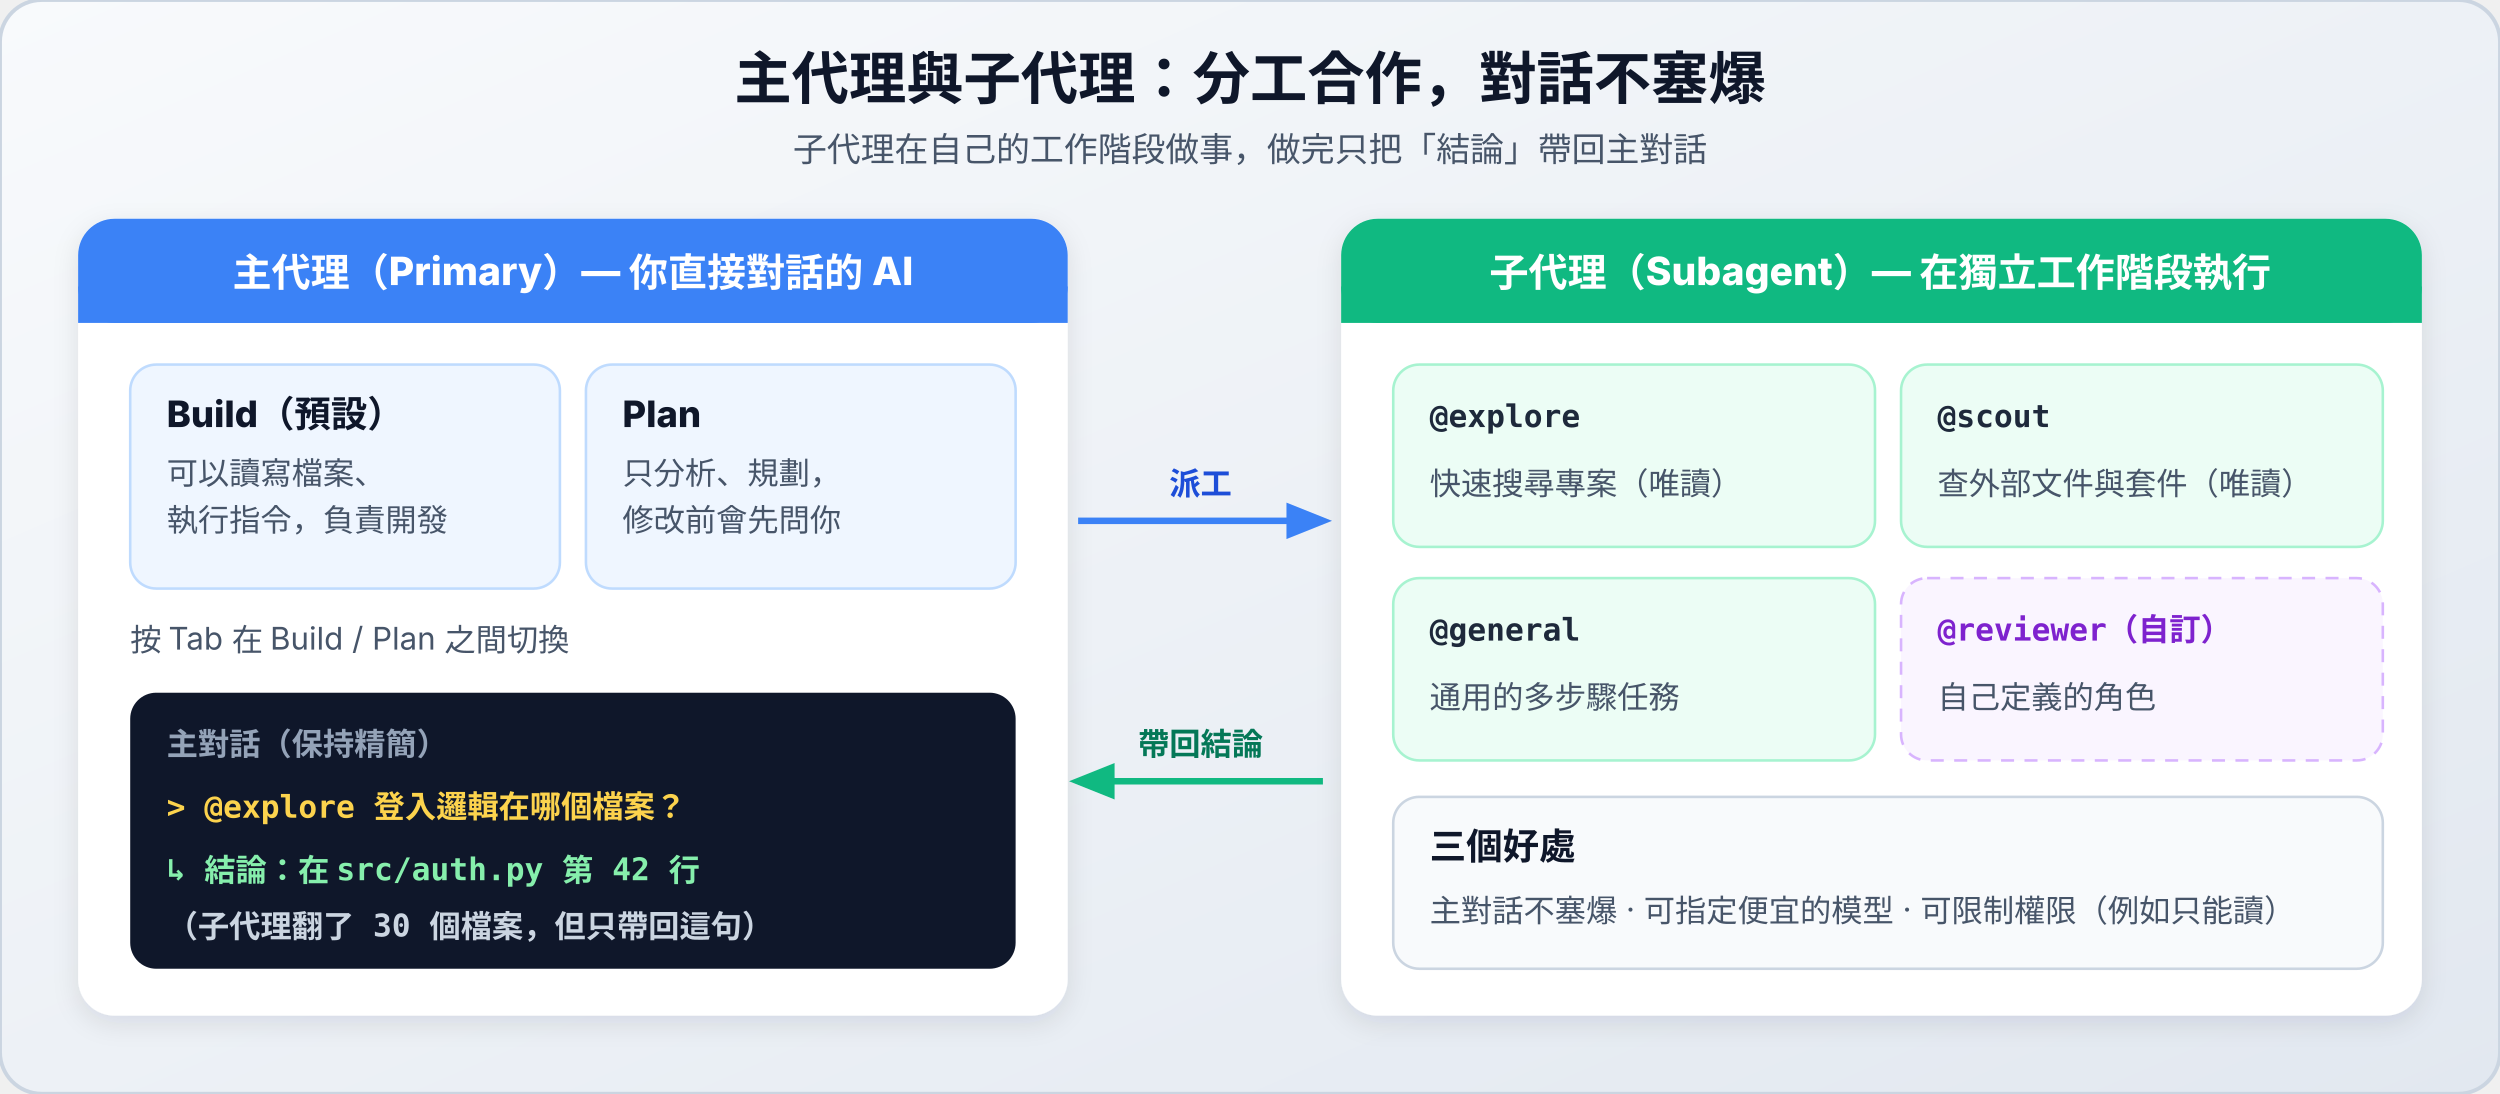
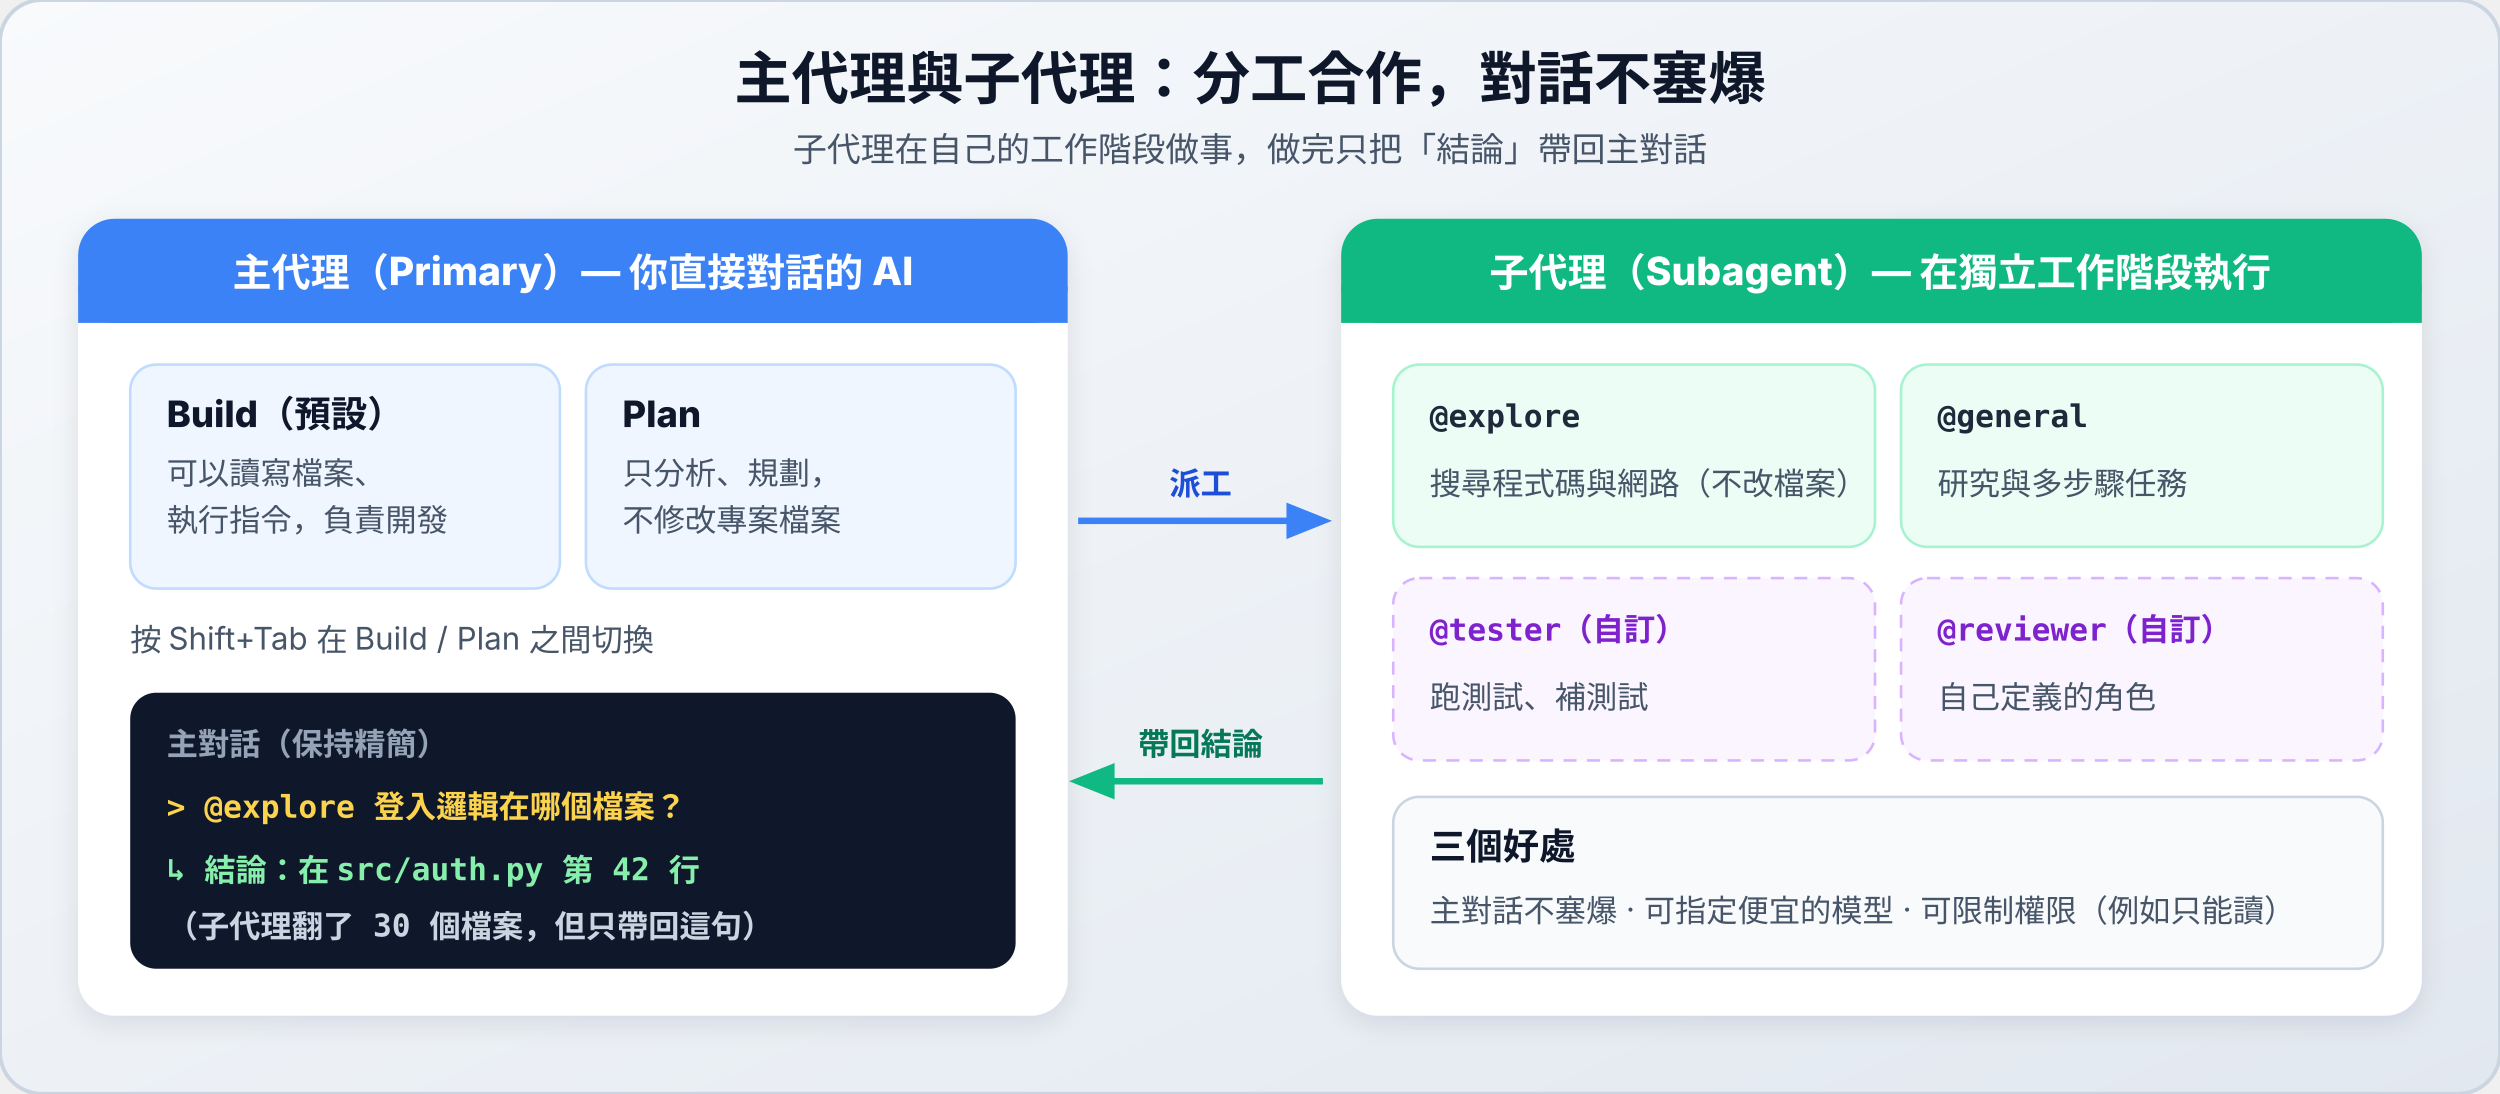
<svg xmlns="http://www.w3.org/2000/svg" viewBox="0 0 960 420" width="100%">
  <defs>
    <linearGradient id="bg" x1="0%" y1="0%" x2="100%" y2="100%">
      <stop offset="0%" stop-color="#f8fafc" />
      <stop offset="100%" stop-color="#e2e8f0" />
    </linearGradient>
    <filter id="shadow" x="-10%" y="-10%" width="120%" height="125%">
      <feDropShadow dx="0" dy="3" stdDeviation="5" flood-color="#0f172a" flood-opacity="0.10" />
    </filter>
    <marker id="arrowB" viewBox="0 0 10 10" refX="8" refY="5" markerWidth="7" markerHeight="7" orient="auto">
      <path d="M 0 1 L 10 5 L 0 9 z" fill="#3b82f6" />
    </marker>
    <marker id="arrowG" viewBox="0 0 10 10" refX="8" refY="5" markerWidth="7" markerHeight="7" orient="auto">
      <path d="M 0 1 L 10 5 L 0 9 z" fill="#10b981" />
    </marker>
  </defs>
  <style>
    text { font-family: -apple-system, BlinkMacSystemFont, "PingFang TC", "Noto Sans TC", "Microsoft JhengHei", sans-serif; }
    .title { font-size: 22px; font-weight: 800; fill: #0f172a; }
    .sub { font-size: 13px; fill: #475569; }
    .head { font-size: 15px; font-weight: 800; fill: #ffffff; }
    .h { font-size: 14px; font-weight: 800; fill: #0f172a; }
    .txt { font-size: 12px; fill: #475569; }
    .mono { font-family: "SF Mono", Menlo, Consolas, monospace; font-size: 12px; font-weight: 700; fill: #1e293b; }
    .edge { font-size: 12px; font-weight: 700; }
  </style>
  <rect width="960" height="420" rx="16" fill="url(#bg)" stroke="#cbd5e1" stroke-width="1.5" />
  <text x="480" y="38" class="title" text-anchor="middle">主代理與子代理：分工合作，對話不塞爆</text>
  <text x="480" y="62" class="sub" text-anchor="middle">子代理在自己的工作階段做事，做完只把「結論」帶回主對話</text>
  <g filter="url(#shadow)">
    <rect x="30" y="84" width="380" height="306" rx="14" fill="#ffffff" />
  </g>
  <rect x="30" y="84" width="380" height="40" rx="14" fill="#3b82f6" />
  <rect x="30" y="110" width="380" height="14" fill="#3b82f6" />
  <text x="220" y="110" class="head" text-anchor="middle">主代理（Primary）— 你直接對話的 AI</text>
  <rect x="50" y="140" width="165" height="86" rx="10" fill="#eff6ff" stroke="#bfdbfe" />
  <text x="64" y="164" class="h">Build（預設）</text>
  <text x="64" y="186" class="txt">可以讀寫檔案、</text>
  <text x="64" y="204" class="txt">執行指令，負責開發</text>
  <rect x="225" y="140" width="165" height="86" rx="10" fill="#eff6ff" stroke="#bfdbfe" />
  <text x="239" y="164" class="h">Plan</text>
  <text x="239" y="186" class="txt">只分析、規劃，</text>
-   <text x="239" y="204" class="txt">修改前會先問你</text>
-   <text x="50" y="250" class="txt">按 Tab 在 Build / Plan 之間切換</text>
+   <text x="239" y="204" class="txt">不修改專案檔案</text>
+   <text x="50" y="250" class="txt">按 Shift+Tab 在 Build / Plan 之間切換</text>
  <rect x="50" y="266" width="340" height="106" rx="10" fill="#0f172a" />
  <text x="64" y="290" class="mono" style="fill:#94a3b8">主對話（保持精簡）</text>
  <text x="64" y="314" class="mono" style="fill:#fcd34d">&gt; @explore 登入邏輯在哪個檔案？</text>
  <text x="64" y="338" class="mono" style="fill:#86efac">↳ 結論：在 src/auth.py 第 42 行</text>
  <text x="64" y="360" class="mono" style="fill:#cbd5e1">（子代理翻了 30 個檔案，但只帶回這句）</text>
  <line x1="414" y1="200" x2="508" y2="200" stroke="#3b82f6" stroke-width="2.5" marker-end="url(#arrowB)" />
  <text x="461" y="190" class="edge" text-anchor="middle" style="fill:#1d4ed8">派工</text>
  <line x1="508" y1="300" x2="414" y2="300" stroke="#10b981" stroke-width="2.5" marker-end="url(#arrowG)" />
  <text x="461" y="290" class="edge" text-anchor="middle" style="fill:#047857">帶回結論</text>
  <g filter="url(#shadow)">
    <rect x="515" y="84" width="415" height="306" rx="14" fill="#ffffff" />
  </g>
  <rect x="515" y="84" width="415" height="40" rx="14" fill="#10b981" />
  <rect x="515" y="110" width="415" height="14" fill="#10b981" />
  <text x="722" y="110" class="head" text-anchor="middle">子代理（Subagent）— 在獨立工作階段執行</text>
  <rect x="535" y="140" width="185" height="70" rx="10" fill="#ecfdf5" stroke="#a7f3d0" />
  <text x="549" y="164" class="mono">@explore</text>
-   <text x="549" y="190" class="txt">快速搜尋專案（唯讀）</text>
+   <text x="549" y="190" class="txt">搜尋程式碼與網路（不改檔案）</text>
  <rect x="730" y="140" width="185" height="70" rx="10" fill="#ecfdf5" stroke="#a7f3d0" />
-   <text x="744" y="164" class="mono">@scout</text>
-   <text x="744" y="190" class="txt">查外部文件與套件（唯讀）</text>
-   <rect x="535" y="222" width="185" height="70" rx="10" fill="#ecfdf5" stroke="#a7f3d0" />
-   <text x="549" y="246" class="mono">@general</text>
-   <text x="549" y="272" class="txt">通用的多步驟任務</text>
+   <text x="744" y="164" class="mono">@general</text>
+   <text x="744" y="190" class="txt">研究與多步驟任務</text>
+   <rect x="535" y="222" width="185" height="70" rx="10" fill="#faf5ff" stroke="#d8b4fe" stroke-dasharray="5 4" />
+   <text x="549" y="246" class="mono" style="fill:#7e22ce">@tester（自訂）</text>
+   <text x="549" y="272" class="txt">跑測試、補測試</text>
  <rect x="730" y="222" width="185" height="70" rx="10" fill="#faf5ff" stroke="#d8b4fe" stroke-dasharray="5 4" />
  <text x="744" y="246" class="mono" style="fill:#7e22ce">@reviewer（自訂）</text>
  <text x="744" y="272" class="txt">自己定義的角色</text>
  <rect x="535" y="306" width="380" height="66" rx="10" fill="#f8fafc" stroke="#cbd5e1" />
  <text x="549" y="330" class="h">三個好處</text>
  <text x="549" y="354" class="txt">主對話不塞爆 · 可指定便宜的模型 · 可限制權限（例如只能讀）</text>
</svg>
